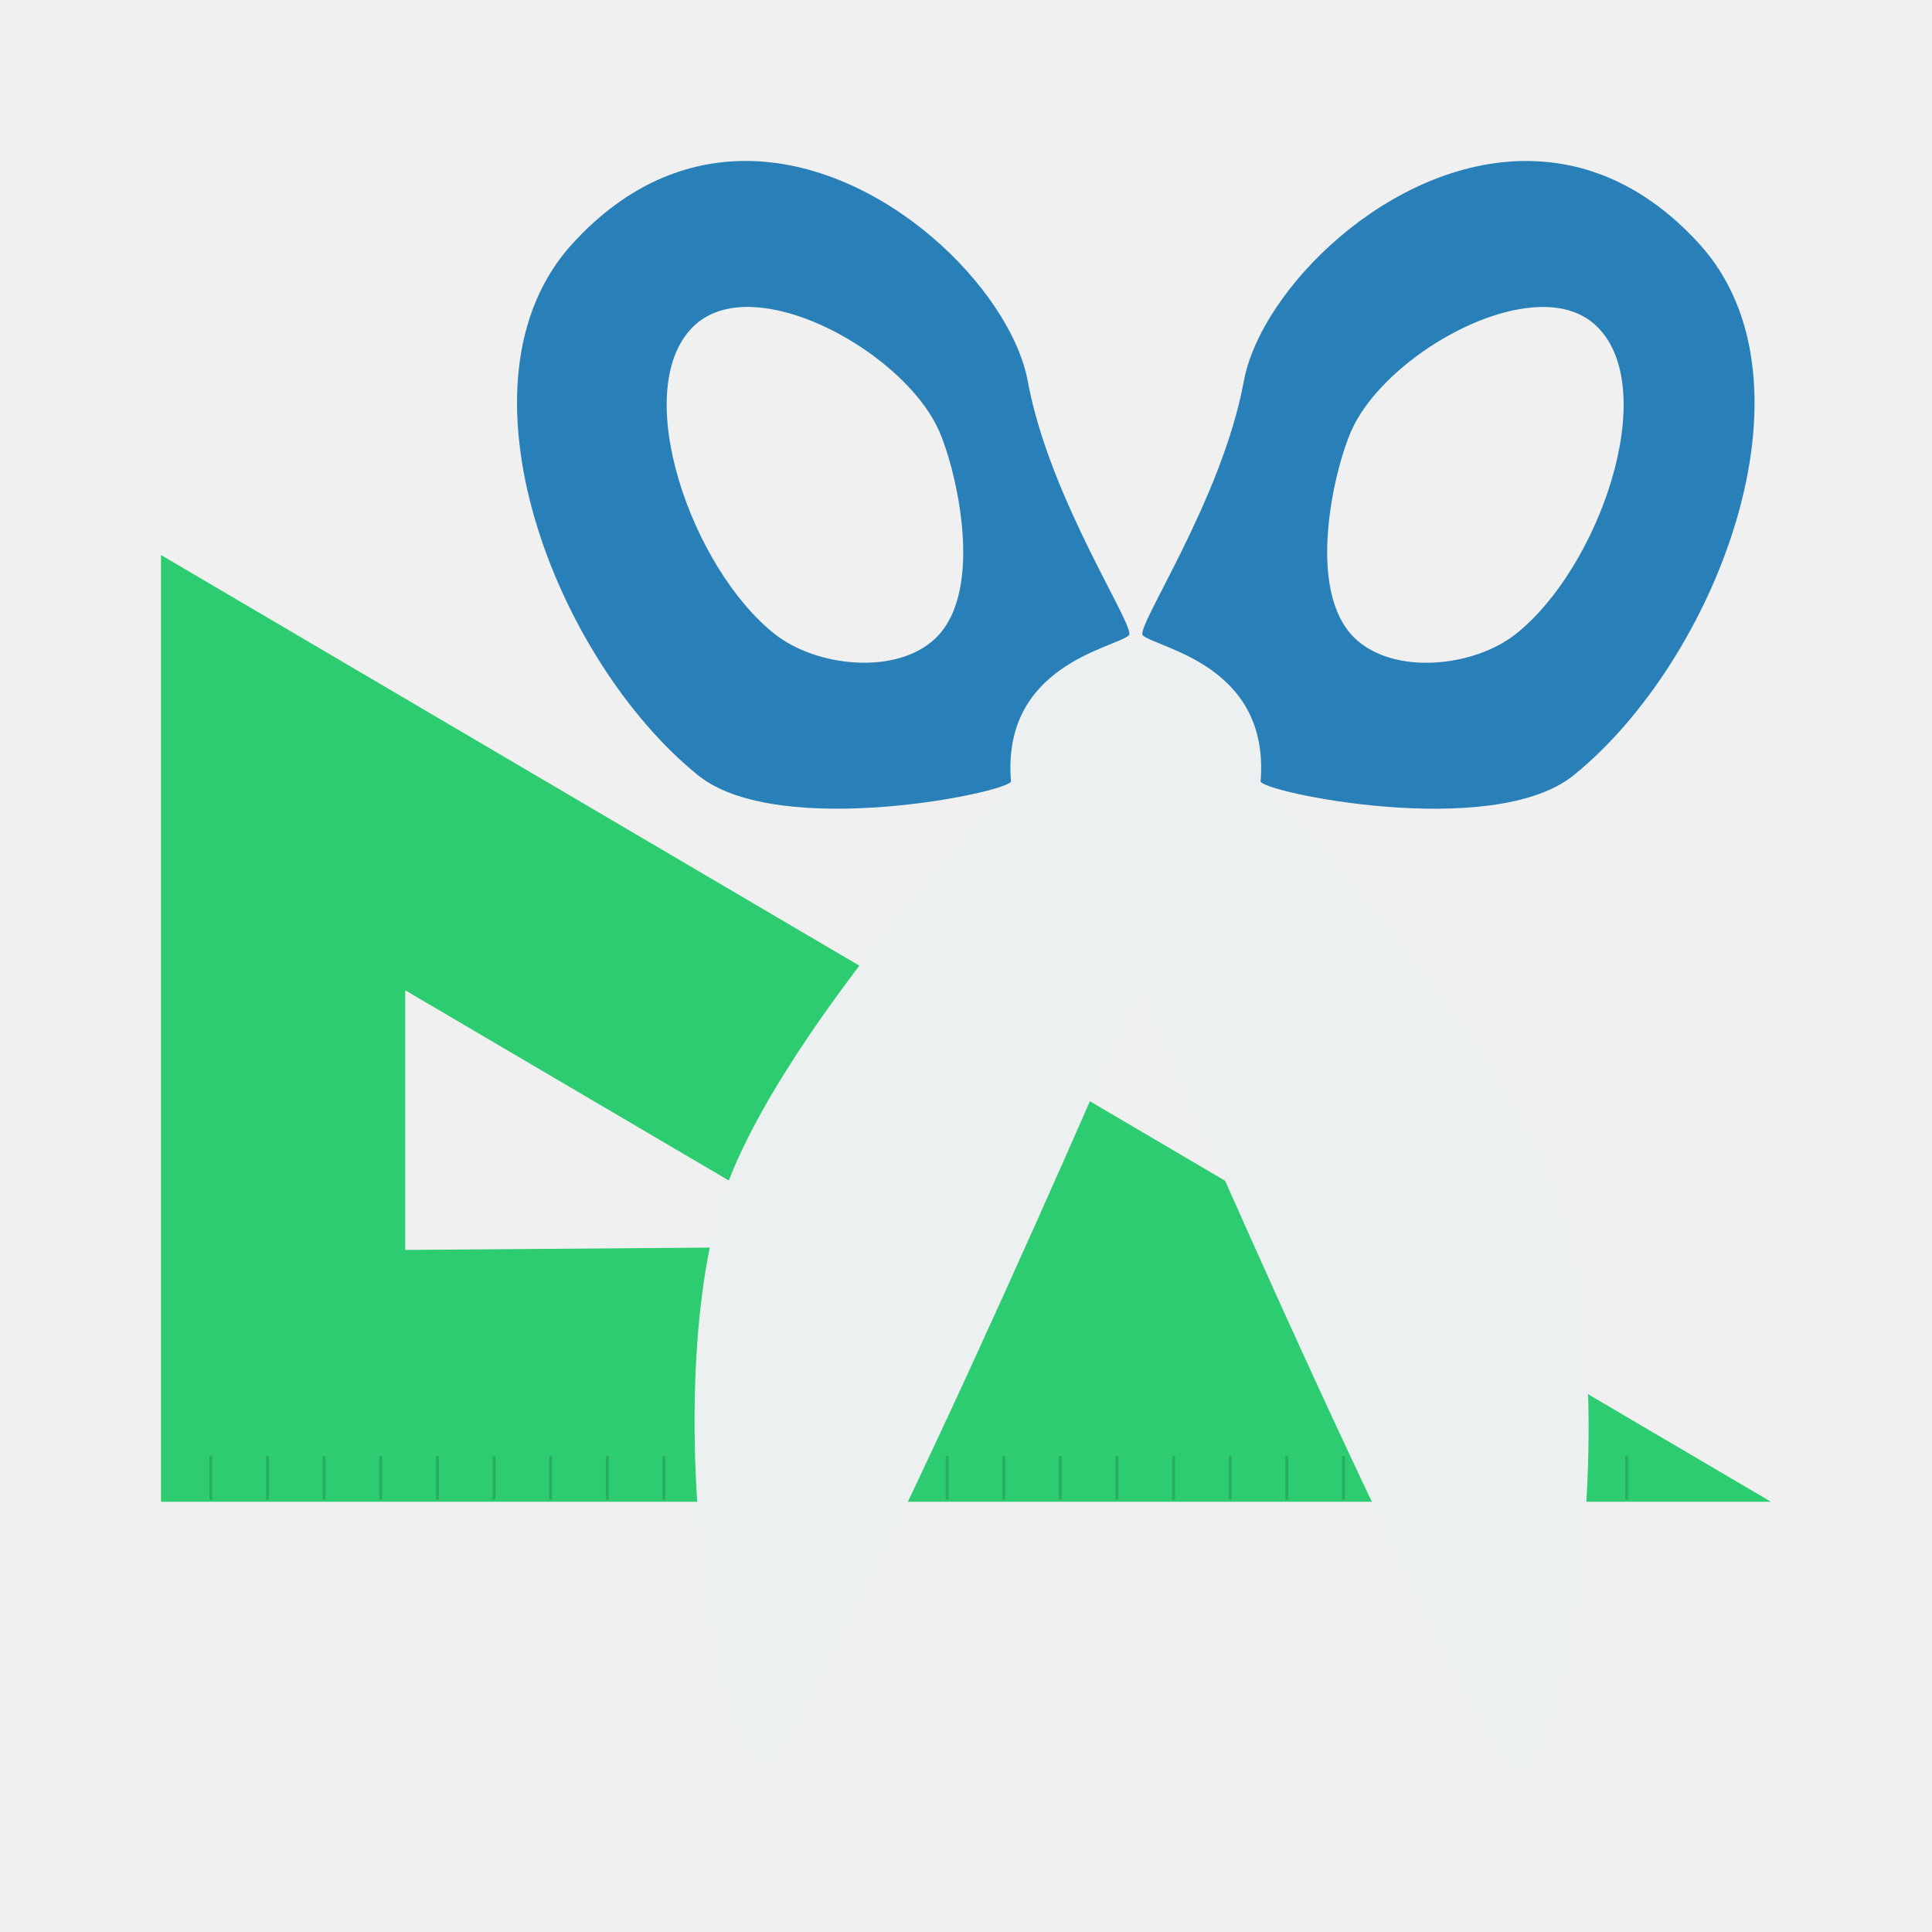
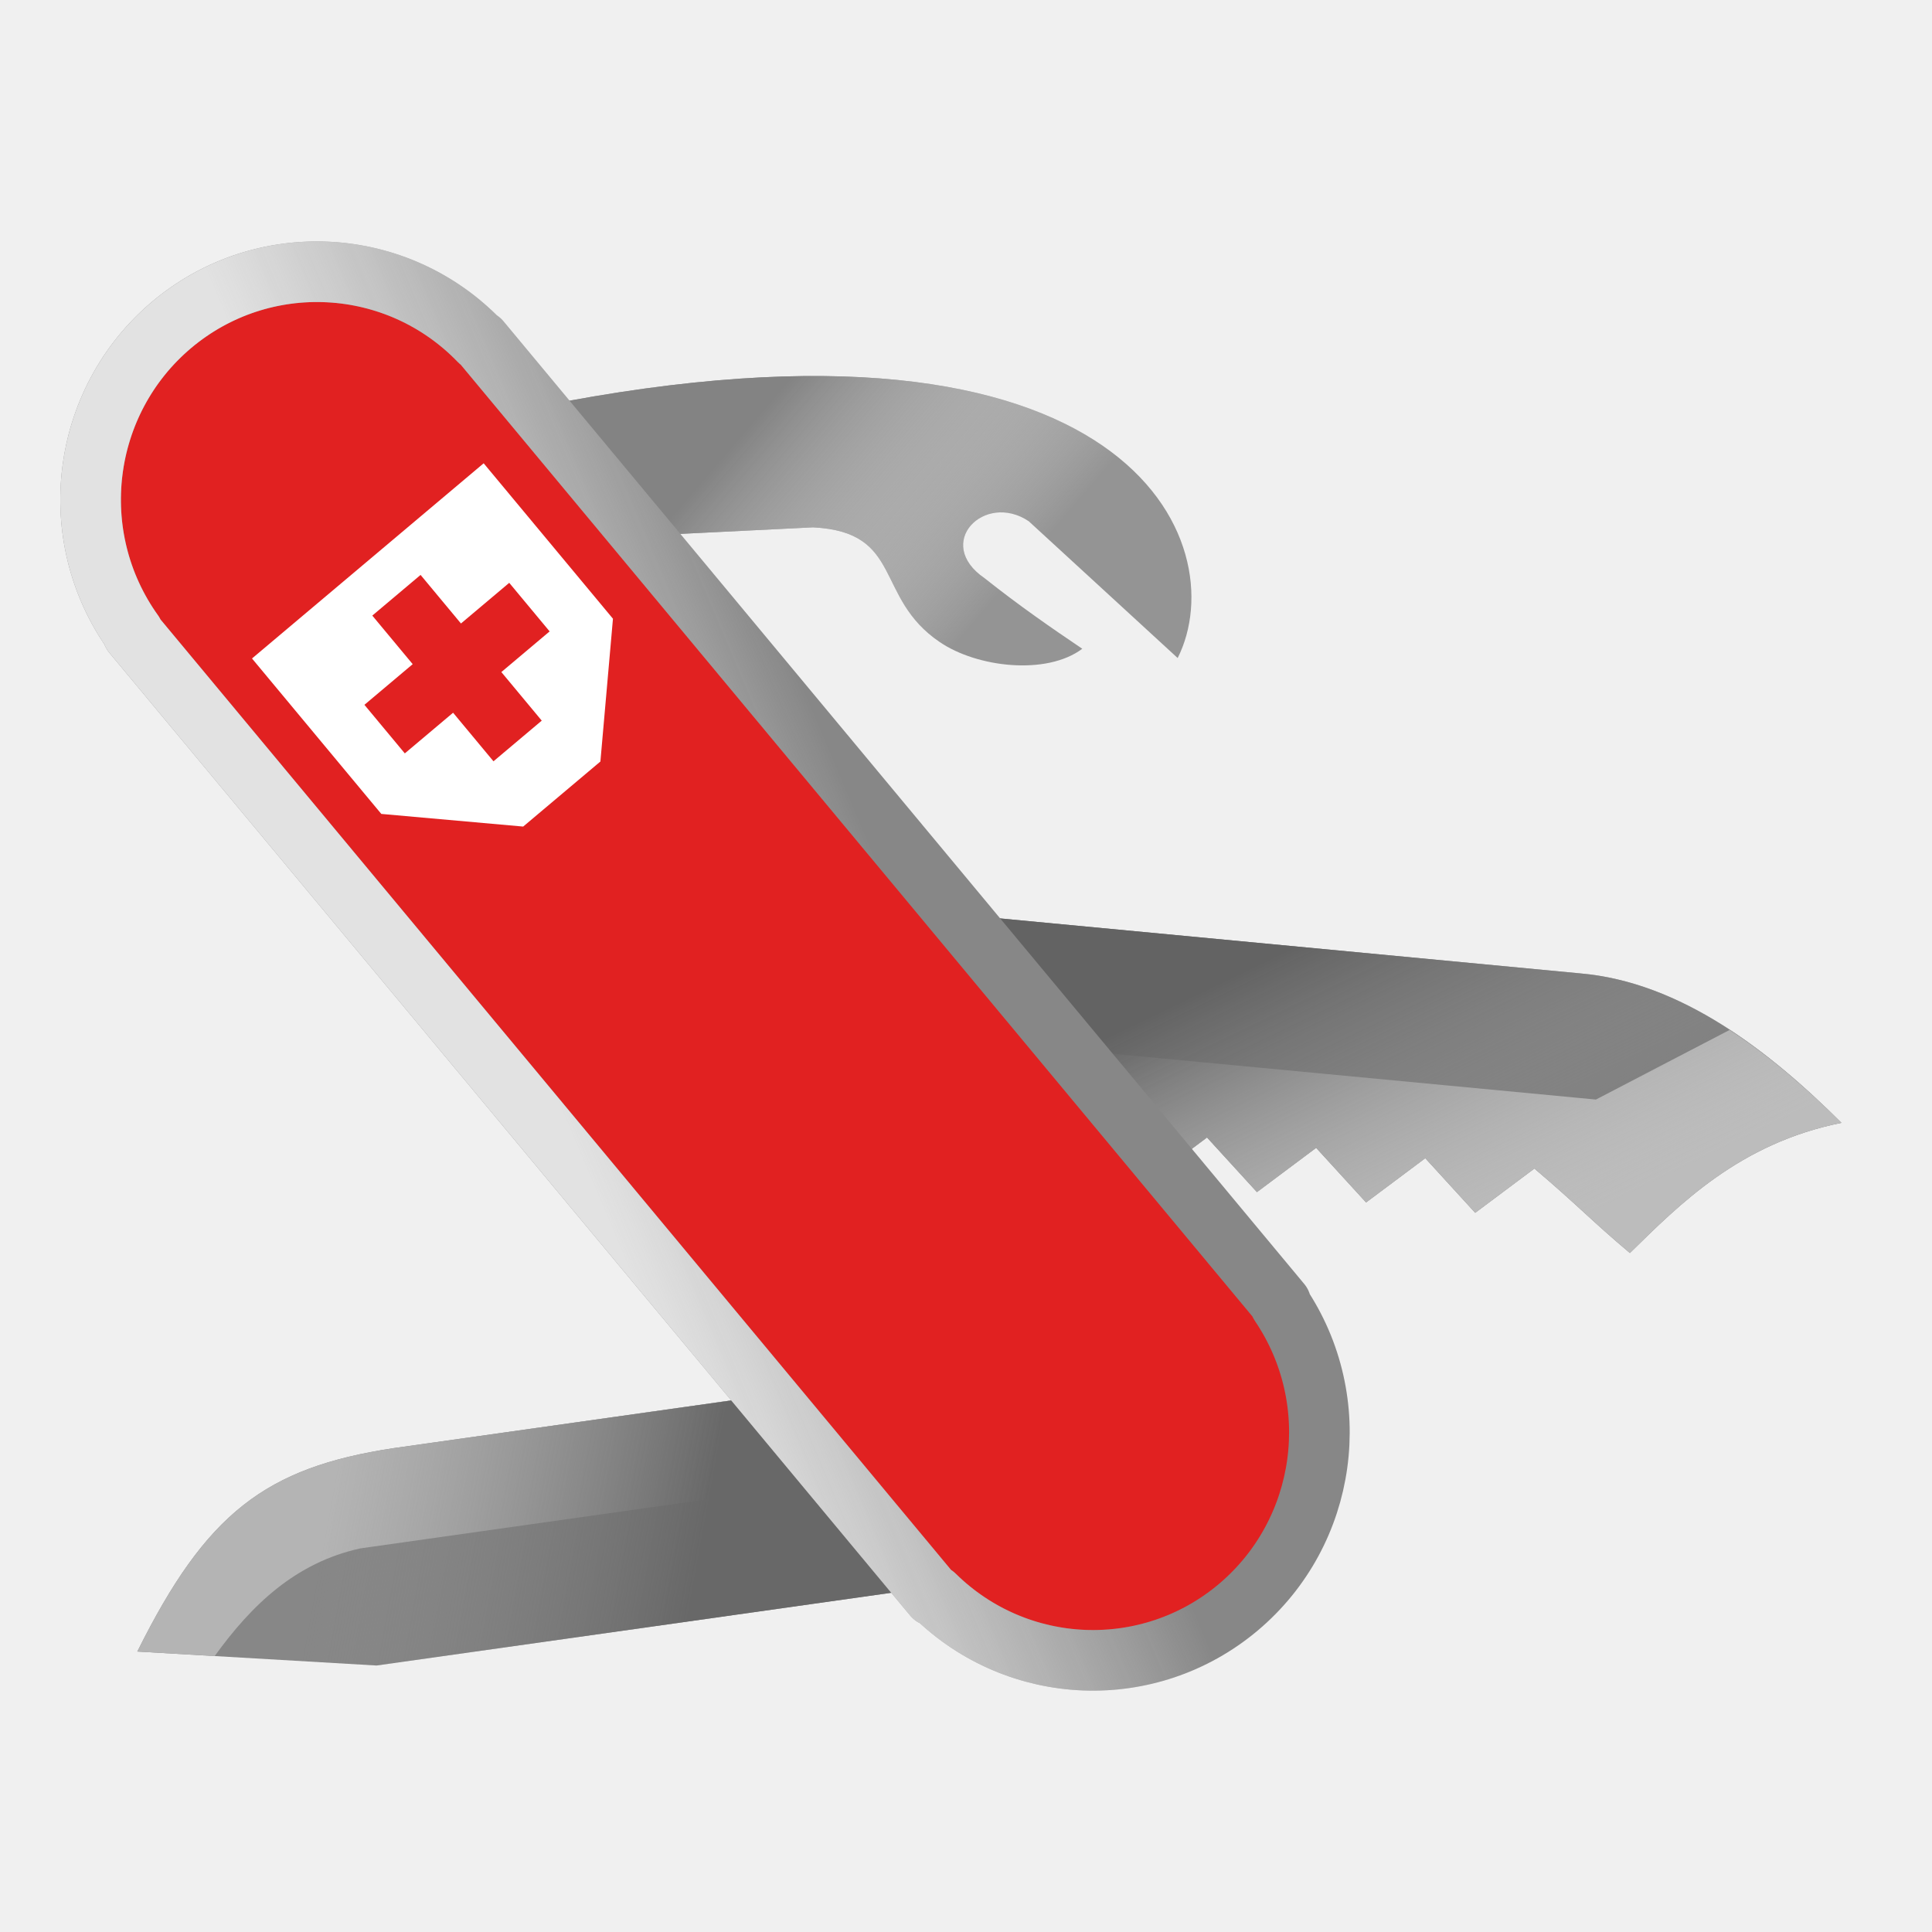
- <svg xmlns="http://www.w3.org/2000/svg" width="48" height="48" id="svg2" version="1.1" viewBox="0 0 13.547 13.547">
-   <defs id="defs4">
-     </defs>
-   <g id="layer1" transform="translate(38.11915,-397.8449)">
-     <g id="g3120" transform="matrix(0.2822223,0,0,0.2822223,-38.07619,397.9365)">
-       <g transform="matrix(0.9929777,0,0,0.9976592,-361.3389,-433.5197)" id="layer1-3">
-         <text id="text3160" y="716.648" x="-288.571" style="font-size:40px;font-style:normal;font-variant:normal;font-weight:normal;font-stretch:normal;line-height:125%;letter-spacing:0px;word-spacing:0px;fill:#000000;fill-opacity:1;stroke:none;font-family:DejaVu Sans;-inkscape-font-specification:DejaVu Sans" xml:space="preserve">
-           <tspan y="716.648" x="-288.571" id="tspan3162" />
-         </text>
-         <g transform="matrix(0.91552,0,0,0.9112239,-55.68559,132.195)" id="layer1-9">
-           <path id="path4303-5" d="m 496.395,372.426 0,-1.191" style="fill:none;stroke:#27ae60;stroke-width:0.08;stroke-miterlimit:4;stroke-opacity:1;stroke-dasharray:none" />
-           <path id="path4303-8" d="m 497.943,372.426 0,-1.191" style="fill:none;stroke:#27ae60;stroke-width:0.08;stroke-miterlimit:4;stroke-opacity:1;stroke-dasharray:none" />
-           <path id="path4303-84" d="m 499.49,372.426 0,-1.191" style="fill:none;stroke:#27ae60;stroke-width:0.08;stroke-miterlimit:4;stroke-opacity:1;stroke-dasharray:none" />
-           <path id="path4303-2-4-9-9-8" d="m 501.038,372.426 0,-1.191" style="fill:none;stroke:#27ae60;stroke-width:0.08;stroke-miterlimit:4;stroke-opacity:1;stroke-dasharray:none" />
-           <path id="path4303-2" d="m 482.465,372.426 0,-1.191" style="fill:none;stroke:#27ae60;stroke-width:0.08;stroke-miterlimit:4;stroke-opacity:1;stroke-dasharray:none" />
-           <path id="path4303-2-4" d="m 480.917,372.426 0,-1.191" style="fill:none;stroke:#27ae60;stroke-width:0.08;stroke-miterlimit:4;stroke-opacity:1;stroke-dasharray:none" />
-           <path id="path4303-2-4-9" d="m 479.369,372.426 0,-1.191" style="fill:none;stroke:#27ae60;stroke-width:0.08;stroke-miterlimit:4;stroke-opacity:1;stroke-dasharray:none" />
-           <path id="path3035" d="m 462.529,346.609 0,25.874 44,0 -44,-25.874 z m 6.675,11.896 11.914,7.004 -11.914,0.092 0,-7.096 z" style="fill:#2ecc71;fill-opacity:1;stroke:none" />
-           <path id="path3883" d="m 488.165,355.783 c 0,0 7.318,17.285 11.038,23.729 1.359,2.354 3.374,-8.497 1.719,-14.673 -1.254,-4.681 -8.262,-11.963 -8.262,-11.963 z" style="fill:#ecf0f1;fill-opacity:1;stroke:none" />
-           <path id="path4303-2-4-9-9" d="m 477.822,372.426 0,-1.191" style="fill:none;stroke:#27ae60;stroke-width:0.08;stroke-miterlimit:4;stroke-opacity:1;stroke-dasharray:none" />
-           <path id="path3883-7" d="m 490.492,355.585 c 0,0 -7.318,17.285 -11.038,23.729 -1.359,2.354 -3.374,-8.497 -1.719,-14.673 1.254,-4.681 8.262,-11.963 8.262,-11.963 z" style="fill:#ecf0f1;fill-opacity:1;stroke:none" />
-           <path transform="matrix(0.09253473,0,0,0.09253473,374.437,322.9901)" d="m 1277.143,318.076 c 0,20.513 -16.63,37.143 -37.143,37.143 -20.513,0 -37.143,-16.629 -37.143,-37.143 0,-20.513 16.63,-37.143 37.143,-37.143 20.513,0 37.143,16.629 37.143,37.143 z" id="path3807" style="fill:#ecf0f1;fill-opacity:1;stroke:none" />
-           <path id="path3809-1" d="m 478.484,335.84 c -1.592,0.005 -3.234,0.643 -4.711,2.261 -3.452,3.782 -0.438,11.404 3.435,14.528 2.219,1.79 8.574,0.446 8.551,0.162 -0.26,-3.169 2.813,-3.632 3.221,-3.985 0.226,-0.195 -2.162,-3.69 -2.762,-6.946 -0.458,-2.49 -3.964,-6.032 -7.735,-6.021 z m 0.174,3.991 c 1.889,0.058 4.398,1.737 5.13,3.372 0.466,1.041 1.276,4.372 -0.092,5.682 -1.058,1.013 -3.243,0.792 -4.393,-0.116 -2.272,-1.794 -3.979,-6.651 -2.238,-8.392 0.402,-0.402 0.964,-0.566 1.593,-0.547 z" style="fill:#2980b9;fill-opacity:1;stroke:none" />
-           <path id="path3809-1-9" d="m 499.86,335.84 c -3.772,-0.011 -7.28,3.531 -7.738,6.021 -0.599,3.255 -2.985,6.751 -2.759,6.946 0.409,0.353 3.478,0.815 3.218,3.985 -0.023,0.284 6.335,1.628 8.554,-0.162 3.873,-3.124 6.884,-10.746 3.432,-14.528 -1.477,-1.618 -3.115,-2.257 -4.708,-2.261 z m 0.338,3.991 c 0.63,-0.019 1.188,0.144 1.59,0.547 1.74,1.74 0.036,6.597 -2.235,8.392 -1.15,0.908 -3.334,1.129 -4.393,0.116 -1.368,-1.31 -0.561,-4.641 -0.095,-5.682 0.732,-1.635 3.244,-3.314 5.133,-3.372 z" style="fill:#2980b9;fill-opacity:1;stroke:none" />
-           <path id="path4303" d="m 493.299,372.426 0,-1.191" style="fill:none;stroke:#27ae60;stroke-width:0.08;stroke-miterlimit:4;stroke-opacity:1;stroke-dasharray:none" />
-           <path id="path4303-4" d="m 491.752,372.426 0,-1.191" style="fill:none;stroke:#27ae60;stroke-width:0.08;stroke-miterlimit:4;stroke-opacity:1;stroke-dasharray:none" />
-           <path id="path4303-3" d="m 494.847,372.426 0,-1.191" style="fill:none;stroke:#27ae60;stroke-width:0.08;stroke-miterlimit:4;stroke-opacity:1;stroke-dasharray:none" />
-           <path id="path4303-33" d="m 490.204,372.426 0,-1.191" style="fill:none;stroke:#27ae60;stroke-width:0.08;stroke-miterlimit:4;stroke-opacity:1;stroke-dasharray:none" />
-           <path id="path4303-337" d="m 488.656,372.426 0,-1.191" style="fill:none;stroke:#27ae60;stroke-width:0.08;stroke-miterlimit:4;stroke-opacity:1;stroke-dasharray:none" />
-           <path id="path4303-80" d="m 487.108,372.426 0,-1.191" style="fill:none;stroke:#27ae60;stroke-width:0.08;stroke-miterlimit:4;stroke-opacity:1;stroke-dasharray:none" />
-           <path id="path4303-1" d="m 485.561,372.426 0,-1.191" style="fill:none;stroke:#27ae60;stroke-width:0.08;stroke-miterlimit:4;stroke-opacity:1;stroke-dasharray:none" />
-           <path id="path4303-2-4-9-9-5" d="m 476.274,372.426 0,-1.191" style="fill:none;stroke:#27ae60;stroke-width:0.08;stroke-miterlimit:4;stroke-opacity:1;stroke-dasharray:none" />
-           <path id="path4303-2-4-9-9-0" d="m 474.726,372.426 0,-1.191" style="fill:none;stroke:#27ae60;stroke-width:0.08;stroke-miterlimit:4;stroke-opacity:1;stroke-dasharray:none" />
-           <path id="path4303-2-4-9-9-09" d="m 473.178,372.426 0,-1.191" style="fill:none;stroke:#27ae60;stroke-width:0.08;stroke-miterlimit:4;stroke-opacity:1;stroke-dasharray:none" />
-           <path id="path4303-2-4-9-9-2" d="m 471.631,372.426 0,-1.191" style="fill:none;stroke:#27ae60;stroke-width:0.08;stroke-miterlimit:4;stroke-opacity:1;stroke-dasharray:none" />
-           <path id="path4303-2-4-9-9-9" d="m 470.083,372.426 0,-1.191" style="fill:none;stroke:#27ae60;stroke-width:0.08;stroke-miterlimit:4;stroke-opacity:1;stroke-dasharray:none" />
-           <path id="path4303-2-4-9-9-52" d="m 468.535,372.426 0,-1.191" style="fill:none;stroke:#27ae60;stroke-width:0.08;stroke-miterlimit:4;stroke-opacity:1;stroke-dasharray:none" />
-           <path id="path4303-2-4-9-9-6" d="m 466.987,372.426 0,-1.191" style="fill:none;stroke:#27ae60;stroke-width:0.08;stroke-miterlimit:4;stroke-opacity:1;stroke-dasharray:none" />
-           <path id="path4303-2-4-9-9-4" d="m 465.44,372.426 0,-1.191" style="fill:none;stroke:#27ae60;stroke-width:0.08;stroke-miterlimit:4;stroke-opacity:1;stroke-dasharray:none" />
-           <path id="path4303-2-4-9-9-44" d="m 463.892,372.426 0,-1.191" style="fill:none;stroke:#27ae60;stroke-width:0.08;stroke-miterlimit:4;stroke-opacity:1;stroke-dasharray:none" />
-           <path id="path4303-2-4-9-9-97" d="m 502.586,372.426 0,-1.191" style="fill:none;stroke:#27ae60;stroke-width:0.08;stroke-miterlimit:4;stroke-opacity:1;stroke-dasharray:none" />
-           <path id="path4303-1-6" d="m 484.013,372.426 0,-1.191" style="fill:none;stroke:#27ae60;stroke-width:0.08;stroke-miterlimit:4;stroke-opacity:1;stroke-dasharray:none" />
-         </g>
-       </g>
-     </g>
+ <svg xmlns="http://www.w3.org/2000/svg" xmlns:xlink="http://www.w3.org/1999/xlink" width="64" height="64" id="svg4152" version="1.1" viewBox="0 0 64 64">
+   <defs id="defs4154">
+     <linearGradient id="linearGradient4858">
+       <stop style="stop-color:#636363;stop-opacity:1" offset="0" id="stop4860" />
+       <stop style="stop-color:#bababa;stop-opacity:0" offset="1" id="stop4862" />
+     </linearGradient>
+     <linearGradient id="linearGradient4815">
+       <stop style="stop-color:#686868;stop-opacity:1" offset="0" id="stop4817" />
+       <stop style="stop-color:#878787;stop-opacity:0;" offset="1" id="stop4819" />
+     </linearGradient>
+     <linearGradient id="linearGradient4744">
+       <stop style="stop-color:#e6e6e6;stop-opacity:1" offset="0" id="stop4746" />
+       <stop style="stop-color:#fbfbfb;stop-opacity:0" offset="1" id="stop4748" />
+     </linearGradient>
+     <linearGradient xlink:href="#linearGradient4744" id="linearGradient4750" x1="26.624" y1="34.428" x2="38.928" y2="38.157" gradientUnits="userSpaceOnUse" gradientTransform="matrix(0.7674184,-0.6466405,0.6424722,0.7723974,-25.04023,24.8268)" />
+     <linearGradient xlink:href="#linearGradient4815" id="linearGradient4821" x1="55" y1="29" x2="60" y2="14" gradientUnits="userSpaceOnUse" gradientTransform="matrix(-0.1082424,-0.7758783,0.7708769,-0.1089447,7.09431,95.49142)" />
+     <linearGradient xlink:href="#linearGradient4858" id="linearGradient4864" x1="51" y1="36" x2="63" y2="28" gradientUnits="userSpaceOnUse" gradientTransform="matrix(-0.07658974,0.8186403,-0.9037369,-0.08565183,77.8658,-6.630816)" />
+     <linearGradient xlink:href="#linearGradient4902" id="linearGradient4908" x1="54.203" y1="31.062" x2="52.342" y2="22.637" gradientUnits="userSpaceOnUse" gradientTransform="matrix(-0.9175425,0.6885092,-0.684071,-0.9234955,96.61851,4.549739)" />
+     <linearGradient id="linearGradient4902">
+       <stop style="stop-color:#838383;stop-opacity:1" offset="0" id="stop4904" />
+       <stop style="stop-color:#ffffff;stop-opacity:0" offset="1" id="stop4906" />
+     </linearGradient>
+   </defs>
+   <g id="layer1">
+     <path style="fill:#949494;fill-opacity:1;fill-rule:evenodd;stroke:none;stroke-width:1px;stroke-linecap:butt;stroke-linejoin:miter;stroke-opacity:1" d="m 21.131,17.755 5.802,-0.286 c 3.01,0.152 2.016,2.321 4.194,3.798 1.231,0.843 3.538,1.115 4.725,0.224 -1.044,-0.705 -2.077,-1.418 -3.234,-2.336 -1.702,-1.162 -0.005,-2.872 1.46,-1.889 l 4.934,4.532 C 40.893,18.058 37.532,9.542 17.856,13.466 Z" id="path4877" />
+     <path style="fill:url(#linearGradient4908);fill-opacity:1;fill-rule:evenodd;stroke:none;stroke-width:1px;stroke-linecap:butt;stroke-linejoin:miter;stroke-opacity:1" d="m 21.131,17.755 5.802,-0.286 c 3.01,0.152 2.016,2.321 4.194,3.798 1.231,0.843 3.538,1.115 4.725,0.224 -1.044,-0.705 -2.077,-1.418 -3.234,-2.336 -1.702,-1.162 -0.005,-2.872 1.46,-1.889 l 4.934,4.532 C 40.893,18.058 37.532,9.542 17.856,13.466 Z" id="path4877-6" />
+     <path style="fill:#757575;fill-opacity:1;fill-rule:evenodd;stroke:none;stroke-width:1px;stroke-linecap:butt;stroke-linejoin:miter;stroke-opacity:1" d="m 29.753,30.104 22.593,2.141 c 3.347,0.287 6.291,2.593 8.654,4.95 -3.377,0.677 -5.367,2.705 -7.008,4.312 -1.257,-1.056 -1.72,-1.573 -3.163,-2.798 l -1.961,1.466 -1.654,-1.809 -1.961,1.466 -1.654,-1.809 -1.961,1.466 -1.654,-1.809 -1.961,1.466 -1.654,-1.809 -7.23,-0.685 z" id="path4823" />
+     <path style="fill:#bcbcbc;fill-opacity:1;fill-rule:evenodd;stroke:none;stroke-width:1px;stroke-linecap:butt;stroke-linejoin:miter;stroke-opacity:1" d="M 61.001,37.195 C 59.89,36.088 58.646,34.999 57.296,34.118 l -4.429,2.306 -23.497,-2.227 -0.23,2.456 7.23,0.685 1.654,1.809 1.961,-1.466 1.654,1.809 1.961,-1.466 1.654,1.809 1.961,-1.466 1.654,1.809 1.961,-1.466 c 1.442,1.226 1.906,1.743 3.163,2.798 1.641,-1.607 3.631,-3.635 7.008,-4.312 z" id="path4825" />
+     <path style="fill:url(#linearGradient4864);fill-opacity:1;fill-rule:evenodd;stroke:none;stroke-width:1px;stroke-linecap:butt;stroke-linejoin:miter;stroke-opacity:1" d="m 29.753,30.104 22.593,2.141 c 3.347,0.287 6.291,2.593 8.654,4.95 -3.377,0.677 -5.367,2.705 -7.008,4.312 -1.257,-1.056 -1.72,-1.573 -3.163,-2.798 l -1.961,1.466 -1.654,-1.809 -1.961,1.466 -1.654,-1.809 -1.961,1.466 -1.654,-1.809 -1.961,1.466 -1.654,-1.809 -7.23,-0.685 z" id="path4823-5" />
+     <path style="fill:#878787;fill-opacity:1;fill-rule:evenodd;stroke:none;stroke-width:1px;stroke-linecap:butt;stroke-linejoin:miter;stroke-opacity:1" d="M 31.746,52.449 12.474,55.172 4.549,54.71 C 6.828,50.126 8.792,48.615 13.042,47.971 l 17.73,-2.506 z" id="path4771" />
+     <path style="fill:#b4b4b4;fill-opacity:1;fill-rule:evenodd;stroke:none;stroke-width:1px;stroke-linecap:butt;stroke-linejoin:miter;stroke-opacity:1" d="m 4.549,54.71 2.563,0.149 c 1.224,-1.695 2.675,-3.091 4.821,-3.566 l 19.272,-2.724 -0.433,-3.104 -17.73,2.506 c -4.25,0.643 -6.214,2.154 -8.493,6.738 z" id="path4771-7" />
+     <path style="fill:url(#linearGradient4821);fill-opacity:1;fill-rule:evenodd;stroke:none;stroke-width:1px;stroke-linecap:butt;stroke-linejoin:miter;stroke-opacity:1" d="M 31.746,52.449 12.474,55.172 4.549,54.71 C 6.828,50.126 8.792,48.615 13.042,47.971 l 17.73,-2.506 z" id="path4771-5" />
+     <path style="opacity:1;fill:#e12121;fill-opacity:1;fill-rule:evenodd;stroke:#878787;stroke-width:2.008;stroke-linecap:round;stroke-linejoin:round;stroke-miterlimit:4;stroke-dasharray:none;stroke-opacity:1" d="M 5.683,10.763 A 7.506,7.555 0 0 0 4.416,20.965 l -0.021,0.018 0.351,0.422 26.176,31.469 0.034,-0.029 a 7.506,7.555 0 0 0 10.063,0.399 7.506,7.555 0 0 0 1.385,-10.046 l 0.028,-0.024 -26.176,-31.469 -0.351,-0.422 -0.016,0.014 A 7.506,7.555 0 0 0 5.683,10.763 Z" id="path4709" />
+     <path style="fill:#ffffff;fill-opacity:1;fill-rule:evenodd;stroke:none;stroke-width:1px;stroke-linecap:butt;stroke-linejoin:miter;stroke-opacity:1" d="m 8.348,21.813 4.283,5.149 4.7,0.419 2.558,-2.155 0.416,-4.73 -4.283,-5.149 -7.674,6.466 z m 3.985,-1.421 1.599,-1.347 1.338,1.609 1.599,-1.347 1.338,1.609 -1.599,1.347 1.338,1.609 -1.599,1.347 -1.338,-1.609 -1.599,1.347 -1.338,-1.609 1.599,-1.347 -1.338,-1.609 z" id="path4702" />
+     <path style="opacity:0.955;fill:none;fill-opacity:1;fill-rule:evenodd;stroke:url(#linearGradient4750);stroke-width:2.008;stroke-linecap:round;stroke-linejoin:round;stroke-miterlimit:4;stroke-dasharray:none;stroke-opacity:1" d="M 5.683,10.763 A 7.506,7.555 0 0 0 4.416,20.965 l -0.021,0.018 0.351,0.422 26.176,31.469 0.034,-0.029 a 7.506,7.555 0 0 0 10.063,0.399 7.506,7.555 0 0 0 1.385,-10.046 l 0.028,-0.024 L 16.257,11.706 15.906,11.283 15.889,11.297 A 7.506,7.555 0 0 0 5.683,10.763 Z" id="path4709-6" />
  </g>
</svg>
